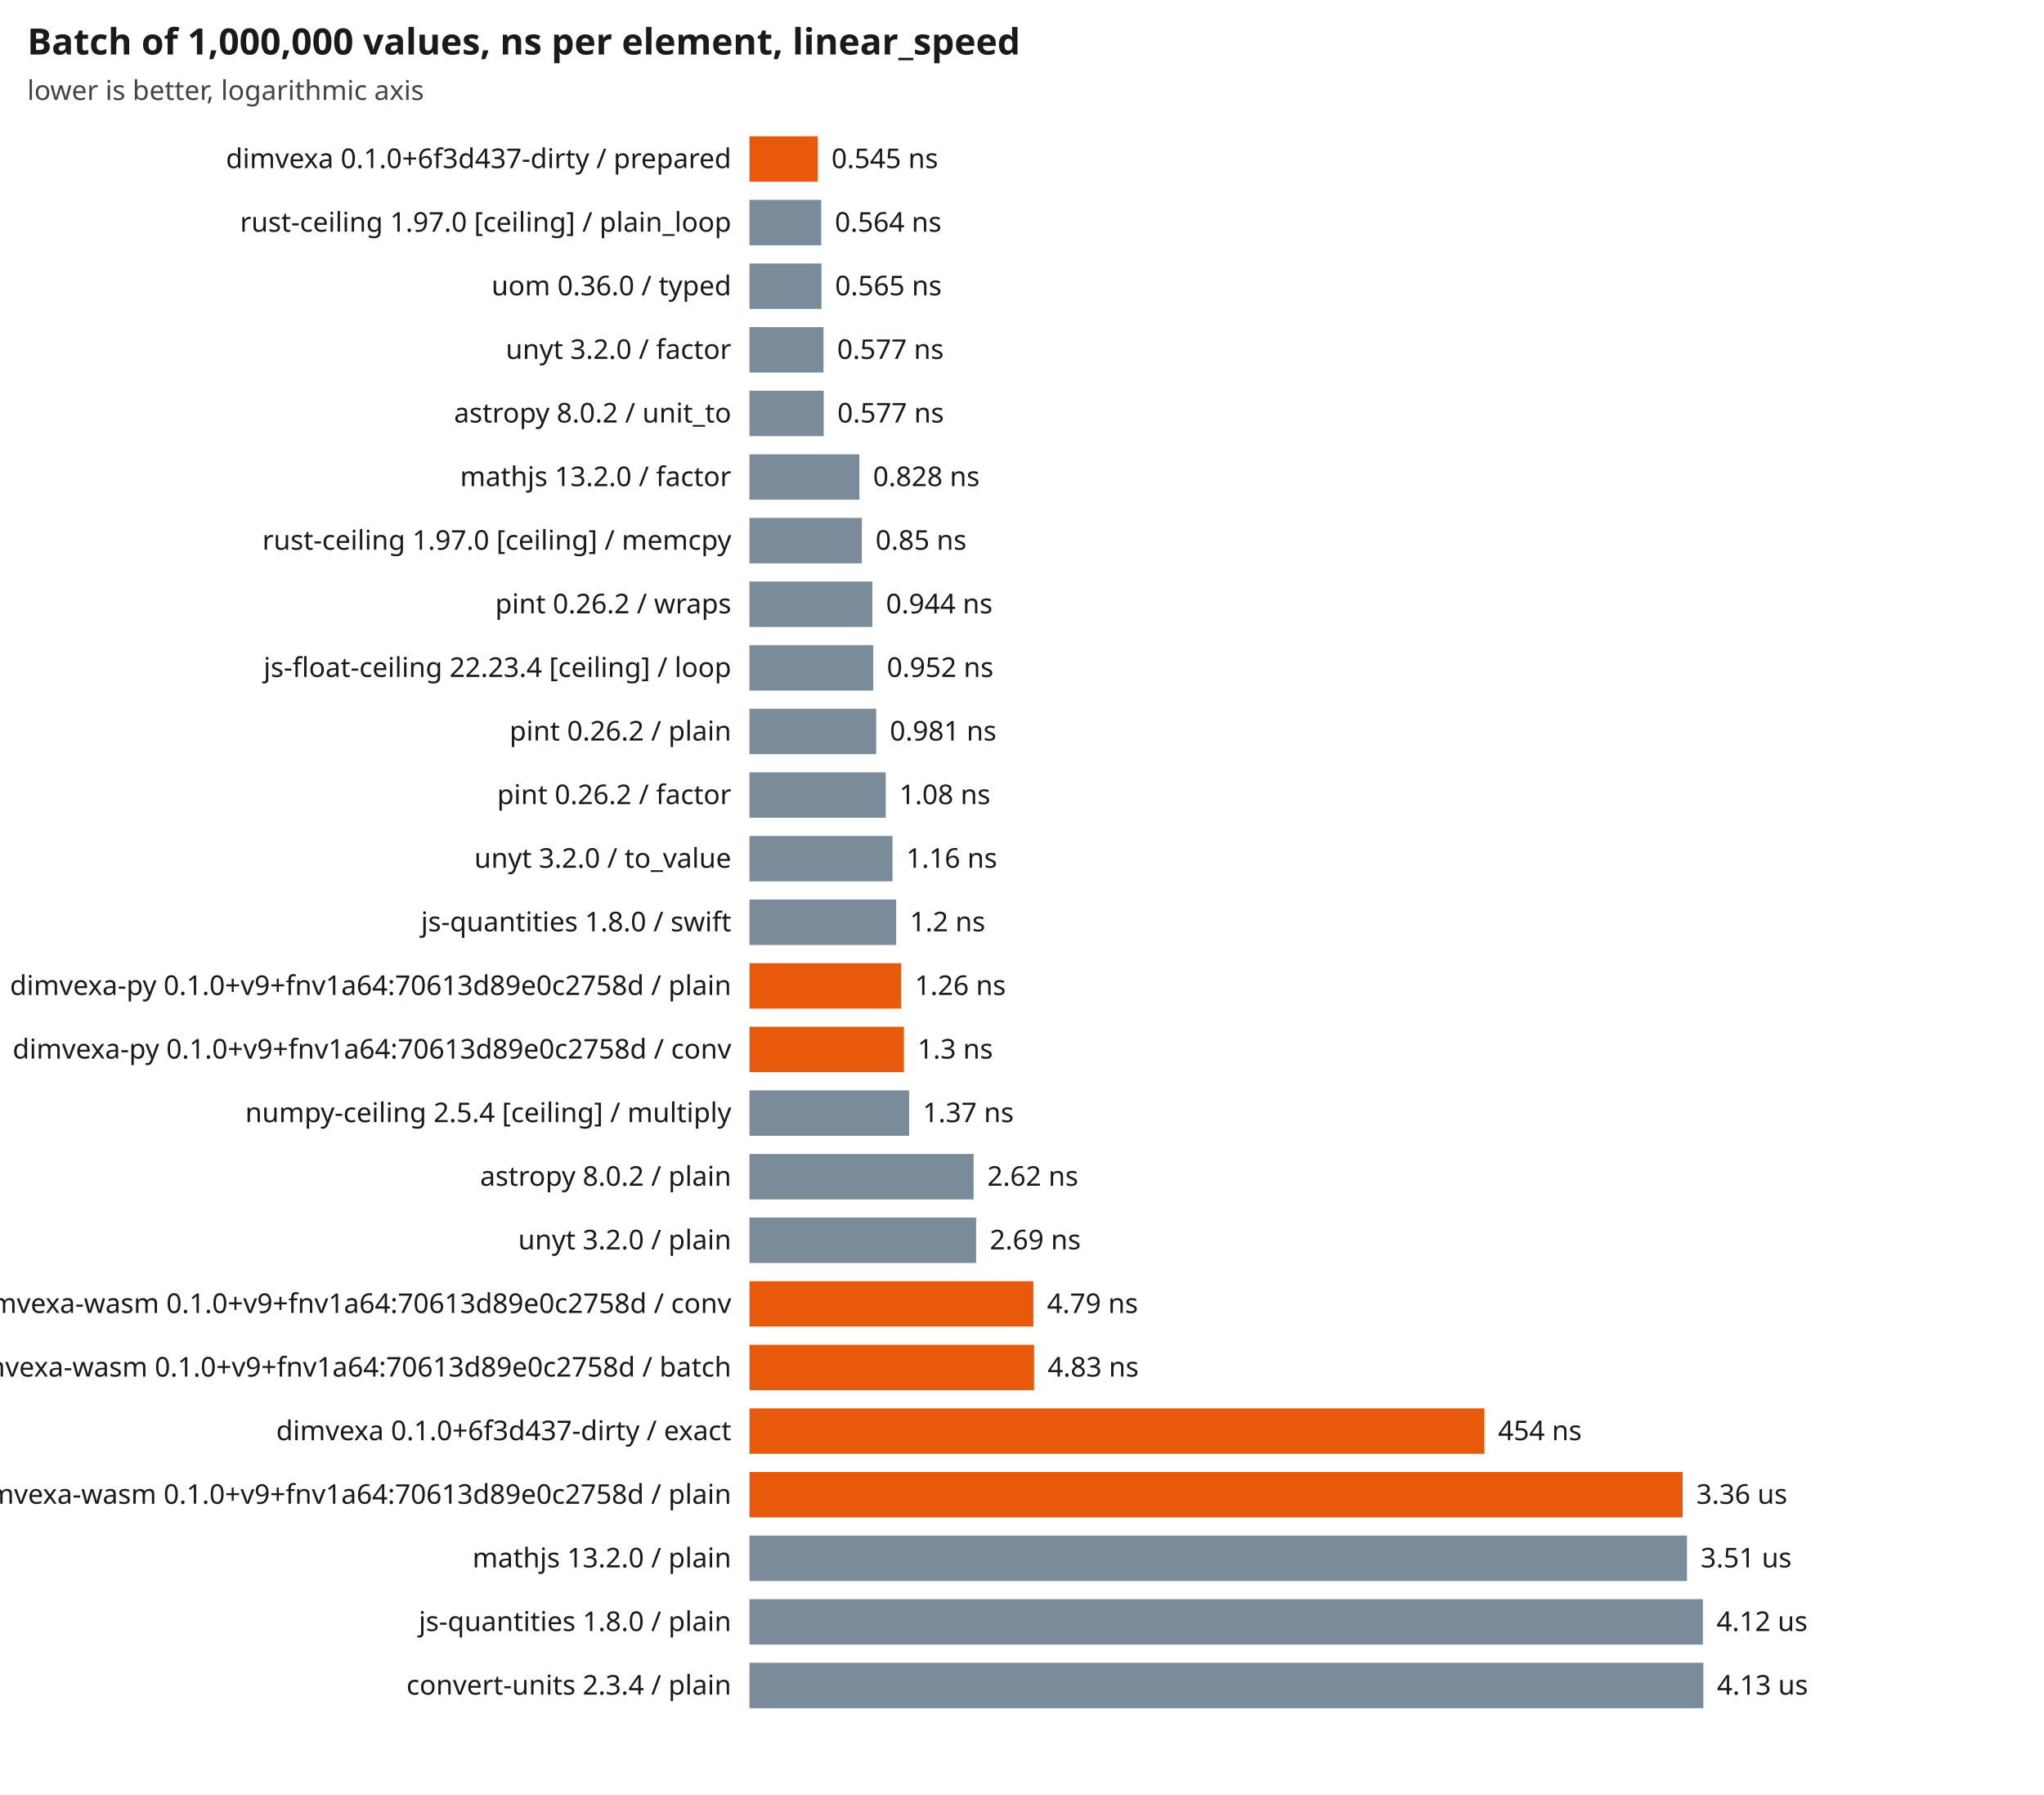
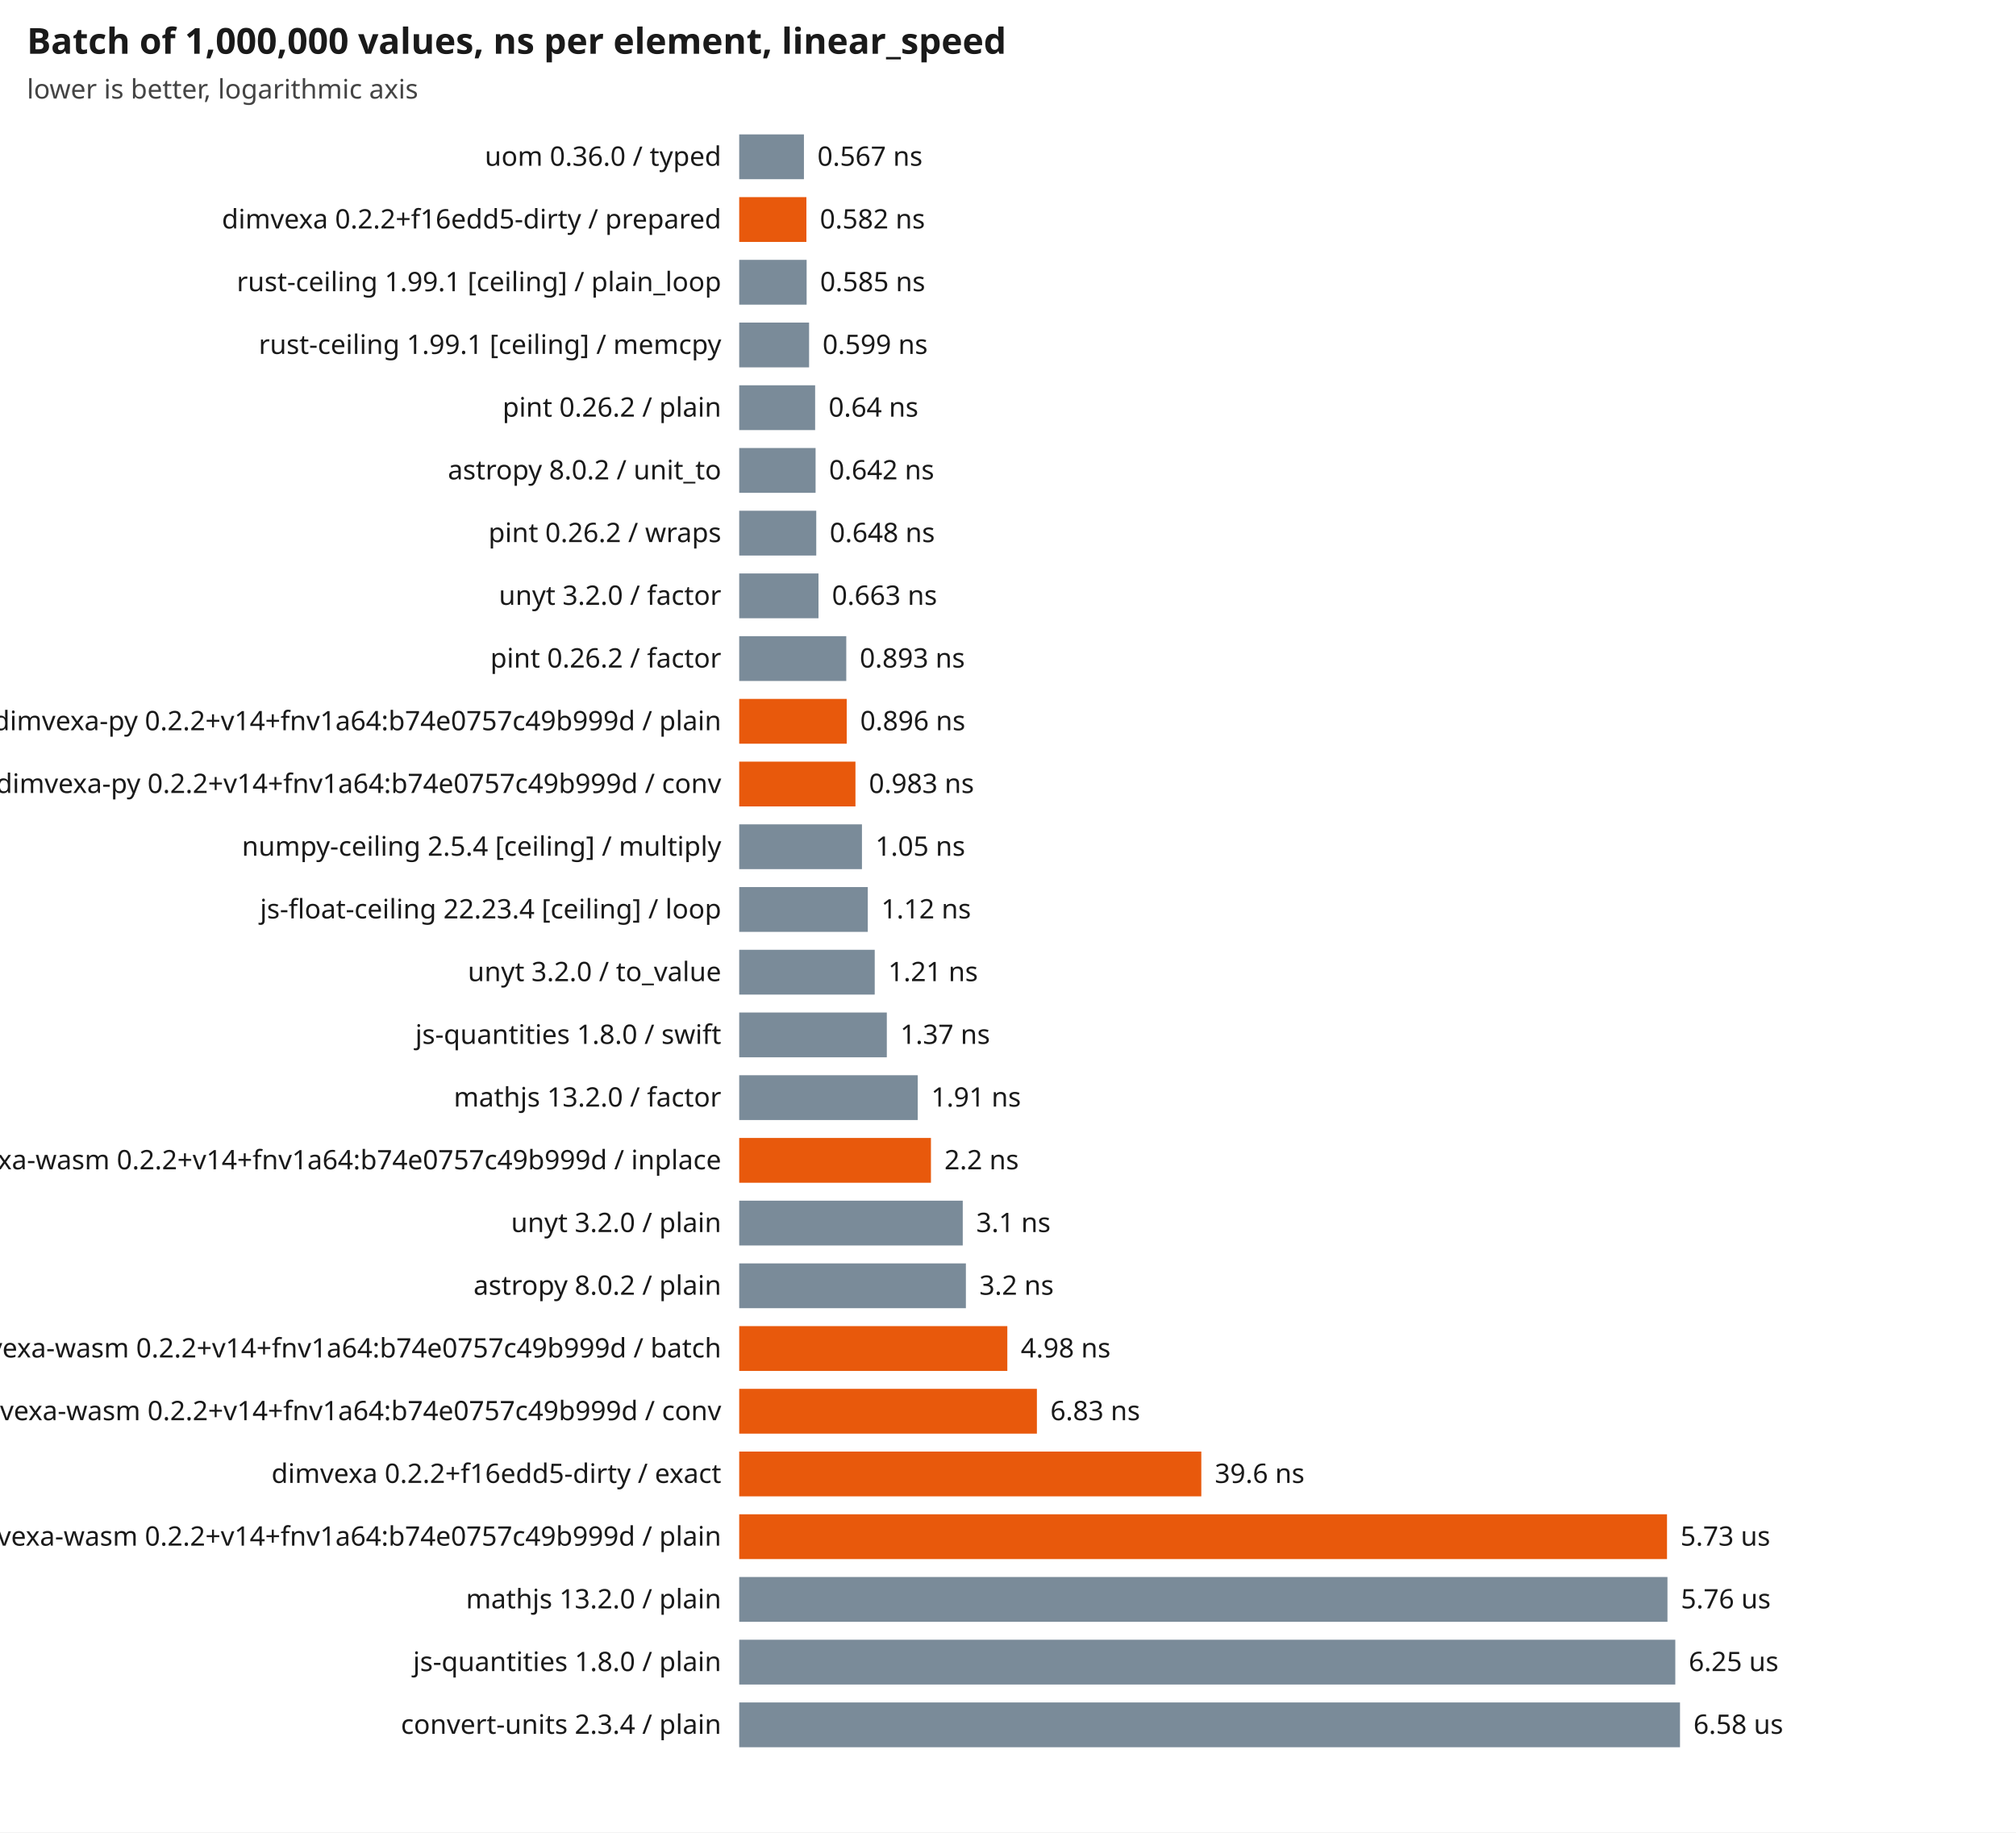
- <svg xmlns="http://www.w3.org/2000/svg" width="900" height="790" viewBox="0 0 900 790" role="img" aria-label="Batch of 1,000,000 values, ns per element, linear_speed">
-   <rect width="900" height="790" fill="#ffffff" />
+ <svg xmlns="http://www.w3.org/2000/svg" width="900" height="818" viewBox="0 0 900 818" role="img" aria-label="Batch of 1,000,000 values, ns per element, linear_speed">
+   <rect width="900" height="818" fill="#ffffff" />
  <text x="12" y="24" font-family="sans-serif" font-size="16" font-weight="bold" fill="#1a1a1a">Batch of 1,000,000 values, ns per element, linear_speed</text>
  <text x="12" y="44" font-family="sans-serif" font-size="12" fill="#444444">lower is better, logarithmic axis</text>
-   <text x="322" y="74" text-anchor="end" font-family="sans-serif" font-size="12" fill="#1a1a1a">dimvexa 0.1.0+6f3d437-dirty / prepared</text>
-   <rect x="330" y="60" width="30.1" height="20" fill="#e8590c" />
-   <text x="366.1" y="74" font-family="sans-serif" font-size="12" fill="#1a1a1a">0.545 ns</text>
-   <text x="322" y="102" text-anchor="end" font-family="sans-serif" font-size="12" fill="#1a1a1a">rust-ceiling 1.97.0 [ceiling] / plain_loop</text>
-   <rect x="330" y="88" width="31.6" height="20" fill="#7a8b99" />
-   <text x="367.6" y="102" font-family="sans-serif" font-size="12" fill="#1a1a1a">0.564 ns</text>
-   <text x="322" y="130" text-anchor="end" font-family="sans-serif" font-size="12" fill="#1a1a1a">uom 0.36.0 / typed</text>
-   <rect x="330" y="116" width="31.7" height="20" fill="#7a8b99" />
-   <text x="367.7" y="130" font-family="sans-serif" font-size="12" fill="#1a1a1a">0.565 ns</text>
-   <text x="322" y="158" text-anchor="end" font-family="sans-serif" font-size="12" fill="#1a1a1a">unyt 3.2.0 / factor</text>
-   <rect x="330" y="144" width="32.6" height="20" fill="#7a8b99" />
-   <text x="368.6" y="158" font-family="sans-serif" font-size="12" fill="#1a1a1a">0.577 ns</text>
-   <text x="322" y="186" text-anchor="end" font-family="sans-serif" font-size="12" fill="#1a1a1a">astropy 8.0.2 / unit_to</text>
-   <rect x="330" y="172" width="32.7" height="20" fill="#7a8b99" />
-   <text x="368.7" y="186" font-family="sans-serif" font-size="12" fill="#1a1a1a">0.577 ns</text>
-   <text x="322" y="214" text-anchor="end" font-family="sans-serif" font-size="12" fill="#1a1a1a">mathjs 13.2.0 / factor</text>
-   <rect x="330" y="200" width="48.4" height="20" fill="#7a8b99" />
-   <text x="384.4" y="214" font-family="sans-serif" font-size="12" fill="#1a1a1a">0.828 ns</text>
-   <text x="322" y="242" text-anchor="end" font-family="sans-serif" font-size="12" fill="#1a1a1a">rust-ceiling 1.97.0 [ceiling] / memcpy</text>
-   <rect x="330" y="228" width="49.5" height="20" fill="#7a8b99" />
-   <text x="385.5" y="242" font-family="sans-serif" font-size="12" fill="#1a1a1a">0.85 ns</text>
-   <text x="322" y="270" text-anchor="end" font-family="sans-serif" font-size="12" fill="#1a1a1a">pint 0.26.2 / wraps</text>
-   <rect x="330" y="256" width="54.1" height="20" fill="#7a8b99" />
-   <text x="390.1" y="270" font-family="sans-serif" font-size="12" fill="#1a1a1a">0.944 ns</text>
-   <text x="322" y="298" text-anchor="end" font-family="sans-serif" font-size="12" fill="#1a1a1a">js-float-ceiling 22.23.4 [ceiling] / loop</text>
-   <rect x="330" y="284" width="54.5" height="20" fill="#7a8b99" />
-   <text x="390.5" y="298" font-family="sans-serif" font-size="12" fill="#1a1a1a">0.952 ns</text>
-   <text x="322" y="326" text-anchor="end" font-family="sans-serif" font-size="12" fill="#1a1a1a">pint 0.26.2 / plain</text>
-   <rect x="330" y="312" width="55.8" height="20" fill="#7a8b99" />
-   <text x="391.8" y="326" font-family="sans-serif" font-size="12" fill="#1a1a1a">0.981 ns</text>
-   <text x="322" y="354" text-anchor="end" font-family="sans-serif" font-size="12" fill="#1a1a1a">pint 0.26.2 / factor</text>
-   <rect x="330" y="340" width="60.0" height="20" fill="#7a8b99" />
-   <text x="396.0" y="354" font-family="sans-serif" font-size="12" fill="#1a1a1a">1.08 ns</text>
-   <text x="322" y="382" text-anchor="end" font-family="sans-serif" font-size="12" fill="#1a1a1a">unyt 3.2.0 / to_value</text>
-   <rect x="330" y="368" width="63.0" height="20" fill="#7a8b99" />
-   <text x="399.0" y="382" font-family="sans-serif" font-size="12" fill="#1a1a1a">1.16 ns</text>
-   <text x="322" y="410" text-anchor="end" font-family="sans-serif" font-size="12" fill="#1a1a1a">js-quantities 1.8.0 / swift</text>
-   <rect x="330" y="396" width="64.6" height="20" fill="#7a8b99" />
-   <text x="400.6" y="410" font-family="sans-serif" font-size="12" fill="#1a1a1a">1.2 ns</text>
-   <text x="322" y="438" text-anchor="end" font-family="sans-serif" font-size="12" fill="#1a1a1a">dimvexa-py 0.1.0+v9+fnv1a64:70613d89e0c2758d / plain</text>
-   <rect x="330" y="424" width="66.8" height="20" fill="#e8590c" />
-   <text x="402.8" y="438" font-family="sans-serif" font-size="12" fill="#1a1a1a">1.26 ns</text>
-   <text x="322" y="466" text-anchor="end" font-family="sans-serif" font-size="12" fill="#1a1a1a">dimvexa-py 0.1.0+v9+fnv1a64:70613d89e0c2758d / conv</text>
-   <rect x="330" y="452" width="68.0" height="20" fill="#e8590c" />
-   <text x="404.0" y="466" font-family="sans-serif" font-size="12" fill="#1a1a1a">1.3 ns</text>
-   <text x="322" y="494" text-anchor="end" font-family="sans-serif" font-size="12" fill="#1a1a1a">numpy-ceiling 2.5.4 [ceiling] / multiply</text>
-   <rect x="330" y="480" width="70.3" height="20" fill="#7a8b99" />
-   <text x="406.3" y="494" font-family="sans-serif" font-size="12" fill="#1a1a1a">1.37 ns</text>
-   <text x="322" y="522" text-anchor="end" font-family="sans-serif" font-size="12" fill="#1a1a1a">astropy 8.0.2 / plain</text>
-   <rect x="330" y="508" width="98.7" height="20" fill="#7a8b99" />
-   <text x="434.7" y="522" font-family="sans-serif" font-size="12" fill="#1a1a1a">2.62 ns</text>
+   <text x="322" y="74" text-anchor="end" font-family="sans-serif" font-size="12" fill="#1a1a1a">uom 0.36.0 / typed</text>
+   <rect x="330" y="60" width="28.9" height="20" fill="#7a8b99" />
+   <text x="364.9" y="74" font-family="sans-serif" font-size="12" fill="#1a1a1a">0.567 ns</text>
+   <text x="322" y="102" text-anchor="end" font-family="sans-serif" font-size="12" fill="#1a1a1a">dimvexa 0.2.2+f16edd5-dirty / prepared</text>
+   <rect x="330" y="88" width="30.0" height="20" fill="#e8590c" />
+   <text x="366.0" y="102" font-family="sans-serif" font-size="12" fill="#1a1a1a">0.582 ns</text>
+   <text x="322" y="130" text-anchor="end" font-family="sans-serif" font-size="12" fill="#1a1a1a">rust-ceiling 1.99.1 [ceiling] / plain_loop</text>
+   <rect x="330" y="116" width="30.1" height="20" fill="#7a8b99" />
+   <text x="366.1" y="130" font-family="sans-serif" font-size="12" fill="#1a1a1a">0.585 ns</text>
+   <text x="322" y="158" text-anchor="end" font-family="sans-serif" font-size="12" fill="#1a1a1a">rust-ceiling 1.99.1 [ceiling] / memcpy</text>
+   <rect x="330" y="144" width="31.2" height="20" fill="#7a8b99" />
+   <text x="367.2" y="158" font-family="sans-serif" font-size="12" fill="#1a1a1a">0.599 ns</text>
+   <text x="322" y="186" text-anchor="end" font-family="sans-serif" font-size="12" fill="#1a1a1a">pint 0.26.2 / plain</text>
+   <rect x="330" y="172" width="33.9" height="20" fill="#7a8b99" />
+   <text x="369.9" y="186" font-family="sans-serif" font-size="12" fill="#1a1a1a">0.64 ns</text>
+   <text x="322" y="214" text-anchor="end" font-family="sans-serif" font-size="12" fill="#1a1a1a">astropy 8.0.2 / unit_to</text>
+   <rect x="330" y="200" width="34.1" height="20" fill="#7a8b99" />
+   <text x="370.1" y="214" font-family="sans-serif" font-size="12" fill="#1a1a1a">0.642 ns</text>
+   <text x="322" y="242" text-anchor="end" font-family="sans-serif" font-size="12" fill="#1a1a1a">pint 0.26.2 / wraps</text>
+   <rect x="330" y="228" width="34.4" height="20" fill="#7a8b99" />
+   <text x="370.4" y="242" font-family="sans-serif" font-size="12" fill="#1a1a1a">0.648 ns</text>
+   <text x="322" y="270" text-anchor="end" font-family="sans-serif" font-size="12" fill="#1a1a1a">unyt 3.2.0 / factor</text>
+   <rect x="330" y="256" width="35.4" height="20" fill="#7a8b99" />
+   <text x="371.4" y="270" font-family="sans-serif" font-size="12" fill="#1a1a1a">0.663 ns</text>
+   <text x="322" y="298" text-anchor="end" font-family="sans-serif" font-size="12" fill="#1a1a1a">pint 0.26.2 / factor</text>
+   <rect x="330" y="284" width="47.8" height="20" fill="#7a8b99" />
+   <text x="383.8" y="298" font-family="sans-serif" font-size="12" fill="#1a1a1a">0.893 ns</text>
+   <text x="322" y="326" text-anchor="end" font-family="sans-serif" font-size="12" fill="#1a1a1a">dimvexa-py 0.2.2+v14+fnv1a64:b74e0757c49b999d / plain</text>
+   <rect x="330" y="312" width="48.0" height="20" fill="#e8590c" />
+   <text x="384.0" y="326" font-family="sans-serif" font-size="12" fill="#1a1a1a">0.896 ns</text>
+   <text x="322" y="354" text-anchor="end" font-family="sans-serif" font-size="12" fill="#1a1a1a">dimvexa-py 0.2.2+v14+fnv1a64:b74e0757c49b999d / conv</text>
+   <rect x="330" y="340" width="51.9" height="20" fill="#e8590c" />
+   <text x="387.9" y="354" font-family="sans-serif" font-size="12" fill="#1a1a1a">0.983 ns</text>
+   <text x="322" y="382" text-anchor="end" font-family="sans-serif" font-size="12" fill="#1a1a1a">numpy-ceiling 2.5.4 [ceiling] / multiply</text>
+   <rect x="330" y="368" width="54.8" height="20" fill="#7a8b99" />
+   <text x="390.8" y="382" font-family="sans-serif" font-size="12" fill="#1a1a1a">1.05 ns</text>
+   <text x="322" y="410" text-anchor="end" font-family="sans-serif" font-size="12" fill="#1a1a1a">js-float-ceiling 22.23.4 [ceiling] / loop</text>
+   <rect x="330" y="396" width="57.4" height="20" fill="#7a8b99" />
+   <text x="393.4" y="410" font-family="sans-serif" font-size="12" fill="#1a1a1a">1.12 ns</text>
+   <text x="322" y="438" text-anchor="end" font-family="sans-serif" font-size="12" fill="#1a1a1a">unyt 3.2.0 / to_value</text>
+   <rect x="330" y="424" width="60.5" height="20" fill="#7a8b99" />
+   <text x="396.5" y="438" font-family="sans-serif" font-size="12" fill="#1a1a1a">1.21 ns</text>
+   <text x="322" y="466" text-anchor="end" font-family="sans-serif" font-size="12" fill="#1a1a1a">js-quantities 1.8.0 / swift</text>
+   <rect x="330" y="452" width="65.9" height="20" fill="#7a8b99" />
+   <text x="401.9" y="466" font-family="sans-serif" font-size="12" fill="#1a1a1a">1.37 ns</text>
+   <text x="322" y="494" text-anchor="end" font-family="sans-serif" font-size="12" fill="#1a1a1a">mathjs 13.2.0 / factor</text>
+   <rect x="330" y="480" width="79.7" height="20" fill="#7a8b99" />
+   <text x="415.7" y="494" font-family="sans-serif" font-size="12" fill="#1a1a1a">1.91 ns</text>
+   <text x="322" y="522" text-anchor="end" font-family="sans-serif" font-size="12" fill="#1a1a1a">dimvexa-wasm 0.2.2+v14+fnv1a64:b74e0757c49b999d / inplace</text>
+   <rect x="330" y="508" width="85.6" height="20" fill="#e8590c" />
+   <text x="421.6" y="522" font-family="sans-serif" font-size="12" fill="#1a1a1a">2.2 ns</text>
  <text x="322" y="550" text-anchor="end" font-family="sans-serif" font-size="12" fill="#1a1a1a">unyt 3.2.0 / plain</text>
  <rect x="330" y="536" width="99.8" height="20" fill="#7a8b99" />
-   <text x="435.8" y="550" font-family="sans-serif" font-size="12" fill="#1a1a1a">2.69 ns</text>
-   <text x="322" y="578" text-anchor="end" font-family="sans-serif" font-size="12" fill="#1a1a1a">dimvexa-wasm 0.1.0+v9+fnv1a64:70613d89e0c2758d / conv</text>
-   <rect x="330" y="564" width="125.0" height="20" fill="#e8590c" />
-   <text x="461.0" y="578" font-family="sans-serif" font-size="12" fill="#1a1a1a">4.79 ns</text>
-   <text x="322" y="606" text-anchor="end" font-family="sans-serif" font-size="12" fill="#1a1a1a">dimvexa-wasm 0.1.0+v9+fnv1a64:70613d89e0c2758d / batch</text>
-   <rect x="330" y="592" width="125.3" height="20" fill="#e8590c" />
-   <text x="461.3" y="606" font-family="sans-serif" font-size="12" fill="#1a1a1a">4.83 ns</text>
-   <text x="322" y="634" text-anchor="end" font-family="sans-serif" font-size="12" fill="#1a1a1a">dimvexa 0.1.0+6f3d437-dirty / exact</text>
-   <rect x="330" y="620" width="323.6" height="20" fill="#e8590c" />
-   <text x="659.6" y="634" font-family="sans-serif" font-size="12" fill="#1a1a1a">454 ns</text>
-   <text x="322" y="662" text-anchor="end" font-family="sans-serif" font-size="12" fill="#1a1a1a">dimvexa-wasm 0.1.0+v9+fnv1a64:70613d89e0c2758d / plain</text>
-   <rect x="330" y="648" width="410.9" height="20" fill="#e8590c" />
-   <text x="746.9" y="662" font-family="sans-serif" font-size="12" fill="#1a1a1a">3.36 us</text>
-   <text x="322" y="690" text-anchor="end" font-family="sans-serif" font-size="12" fill="#1a1a1a">mathjs 13.2.0 / plain</text>
-   <rect x="330" y="676" width="412.8" height="20" fill="#7a8b99" />
-   <text x="748.8" y="690" font-family="sans-serif" font-size="12" fill="#1a1a1a">3.51 us</text>
-   <text x="322" y="718" text-anchor="end" font-family="sans-serif" font-size="12" fill="#1a1a1a">js-quantities 1.8.0 / plain</text>
-   <rect x="330" y="704" width="419.8" height="20" fill="#7a8b99" />
-   <text x="755.8" y="718" font-family="sans-serif" font-size="12" fill="#1a1a1a">4.12 us</text>
-   <text x="322" y="746" text-anchor="end" font-family="sans-serif" font-size="12" fill="#1a1a1a">convert-units 2.3.4 / plain</text>
-   <rect x="330" y="732" width="420.0" height="20" fill="#7a8b99" />
-   <text x="756.0" y="746" font-family="sans-serif" font-size="12" fill="#1a1a1a">4.13 us</text>
+   <text x="435.8" y="550" font-family="sans-serif" font-size="12" fill="#1a1a1a">3.1 ns</text>
+   <text x="322" y="578" text-anchor="end" font-family="sans-serif" font-size="12" fill="#1a1a1a">astropy 8.0.2 / plain</text>
+   <rect x="330" y="564" width="101.2" height="20" fill="#7a8b99" />
+   <text x="437.2" y="578" font-family="sans-serif" font-size="12" fill="#1a1a1a">3.2 ns</text>
+   <text x="322" y="606" text-anchor="end" font-family="sans-serif" font-size="12" fill="#1a1a1a">dimvexa-wasm 0.2.2+v14+fnv1a64:b74e0757c49b999d / batch</text>
+   <rect x="330" y="592" width="119.7" height="20" fill="#e8590c" />
+   <text x="455.7" y="606" font-family="sans-serif" font-size="12" fill="#1a1a1a">4.98 ns</text>
+   <text x="322" y="634" text-anchor="end" font-family="sans-serif" font-size="12" fill="#1a1a1a">dimvexa-wasm 0.2.2+v14+fnv1a64:b74e0757c49b999d / conv</text>
+   <rect x="330" y="620" width="132.9" height="20" fill="#e8590c" />
+   <text x="468.9" y="634" font-family="sans-serif" font-size="12" fill="#1a1a1a">6.83 ns</text>
+   <text x="322" y="662" text-anchor="end" font-family="sans-serif" font-size="12" fill="#1a1a1a">dimvexa 0.2.2+f16edd5-dirty / exact</text>
+   <rect x="330" y="648" width="206.3" height="20" fill="#e8590c" />
+   <text x="542.3" y="662" font-family="sans-serif" font-size="12" fill="#1a1a1a">39.6 ns</text>
+   <text x="322" y="690" text-anchor="end" font-family="sans-serif" font-size="12" fill="#1a1a1a">dimvexa-wasm 0.2.2+v14+fnv1a64:b74e0757c49b999d / plain</text>
+   <rect x="330" y="676" width="414.2" height="20" fill="#e8590c" />
+   <text x="750.2" y="690" font-family="sans-serif" font-size="12" fill="#1a1a1a">5.73 us</text>
+   <text x="322" y="718" text-anchor="end" font-family="sans-serif" font-size="12" fill="#1a1a1a">mathjs 13.2.0 / plain</text>
+   <rect x="330" y="704" width="414.4" height="20" fill="#7a8b99" />
+   <text x="750.4" y="718" font-family="sans-serif" font-size="12" fill="#1a1a1a">5.76 us</text>
+   <text x="322" y="746" text-anchor="end" font-family="sans-serif" font-size="12" fill="#1a1a1a">js-quantities 1.8.0 / plain</text>
+   <rect x="330" y="732" width="417.9" height="20" fill="#7a8b99" />
+   <text x="753.9" y="746" font-family="sans-serif" font-size="12" fill="#1a1a1a">6.25 us</text>
+   <text x="322" y="774" text-anchor="end" font-family="sans-serif" font-size="12" fill="#1a1a1a">convert-units 2.3.4 / plain</text>
+   <rect x="330" y="760" width="420.0" height="20" fill="#7a8b99" />
+   <text x="756.0" y="774" font-family="sans-serif" font-size="12" fill="#1a1a1a">6.58 us</text>
</svg>
